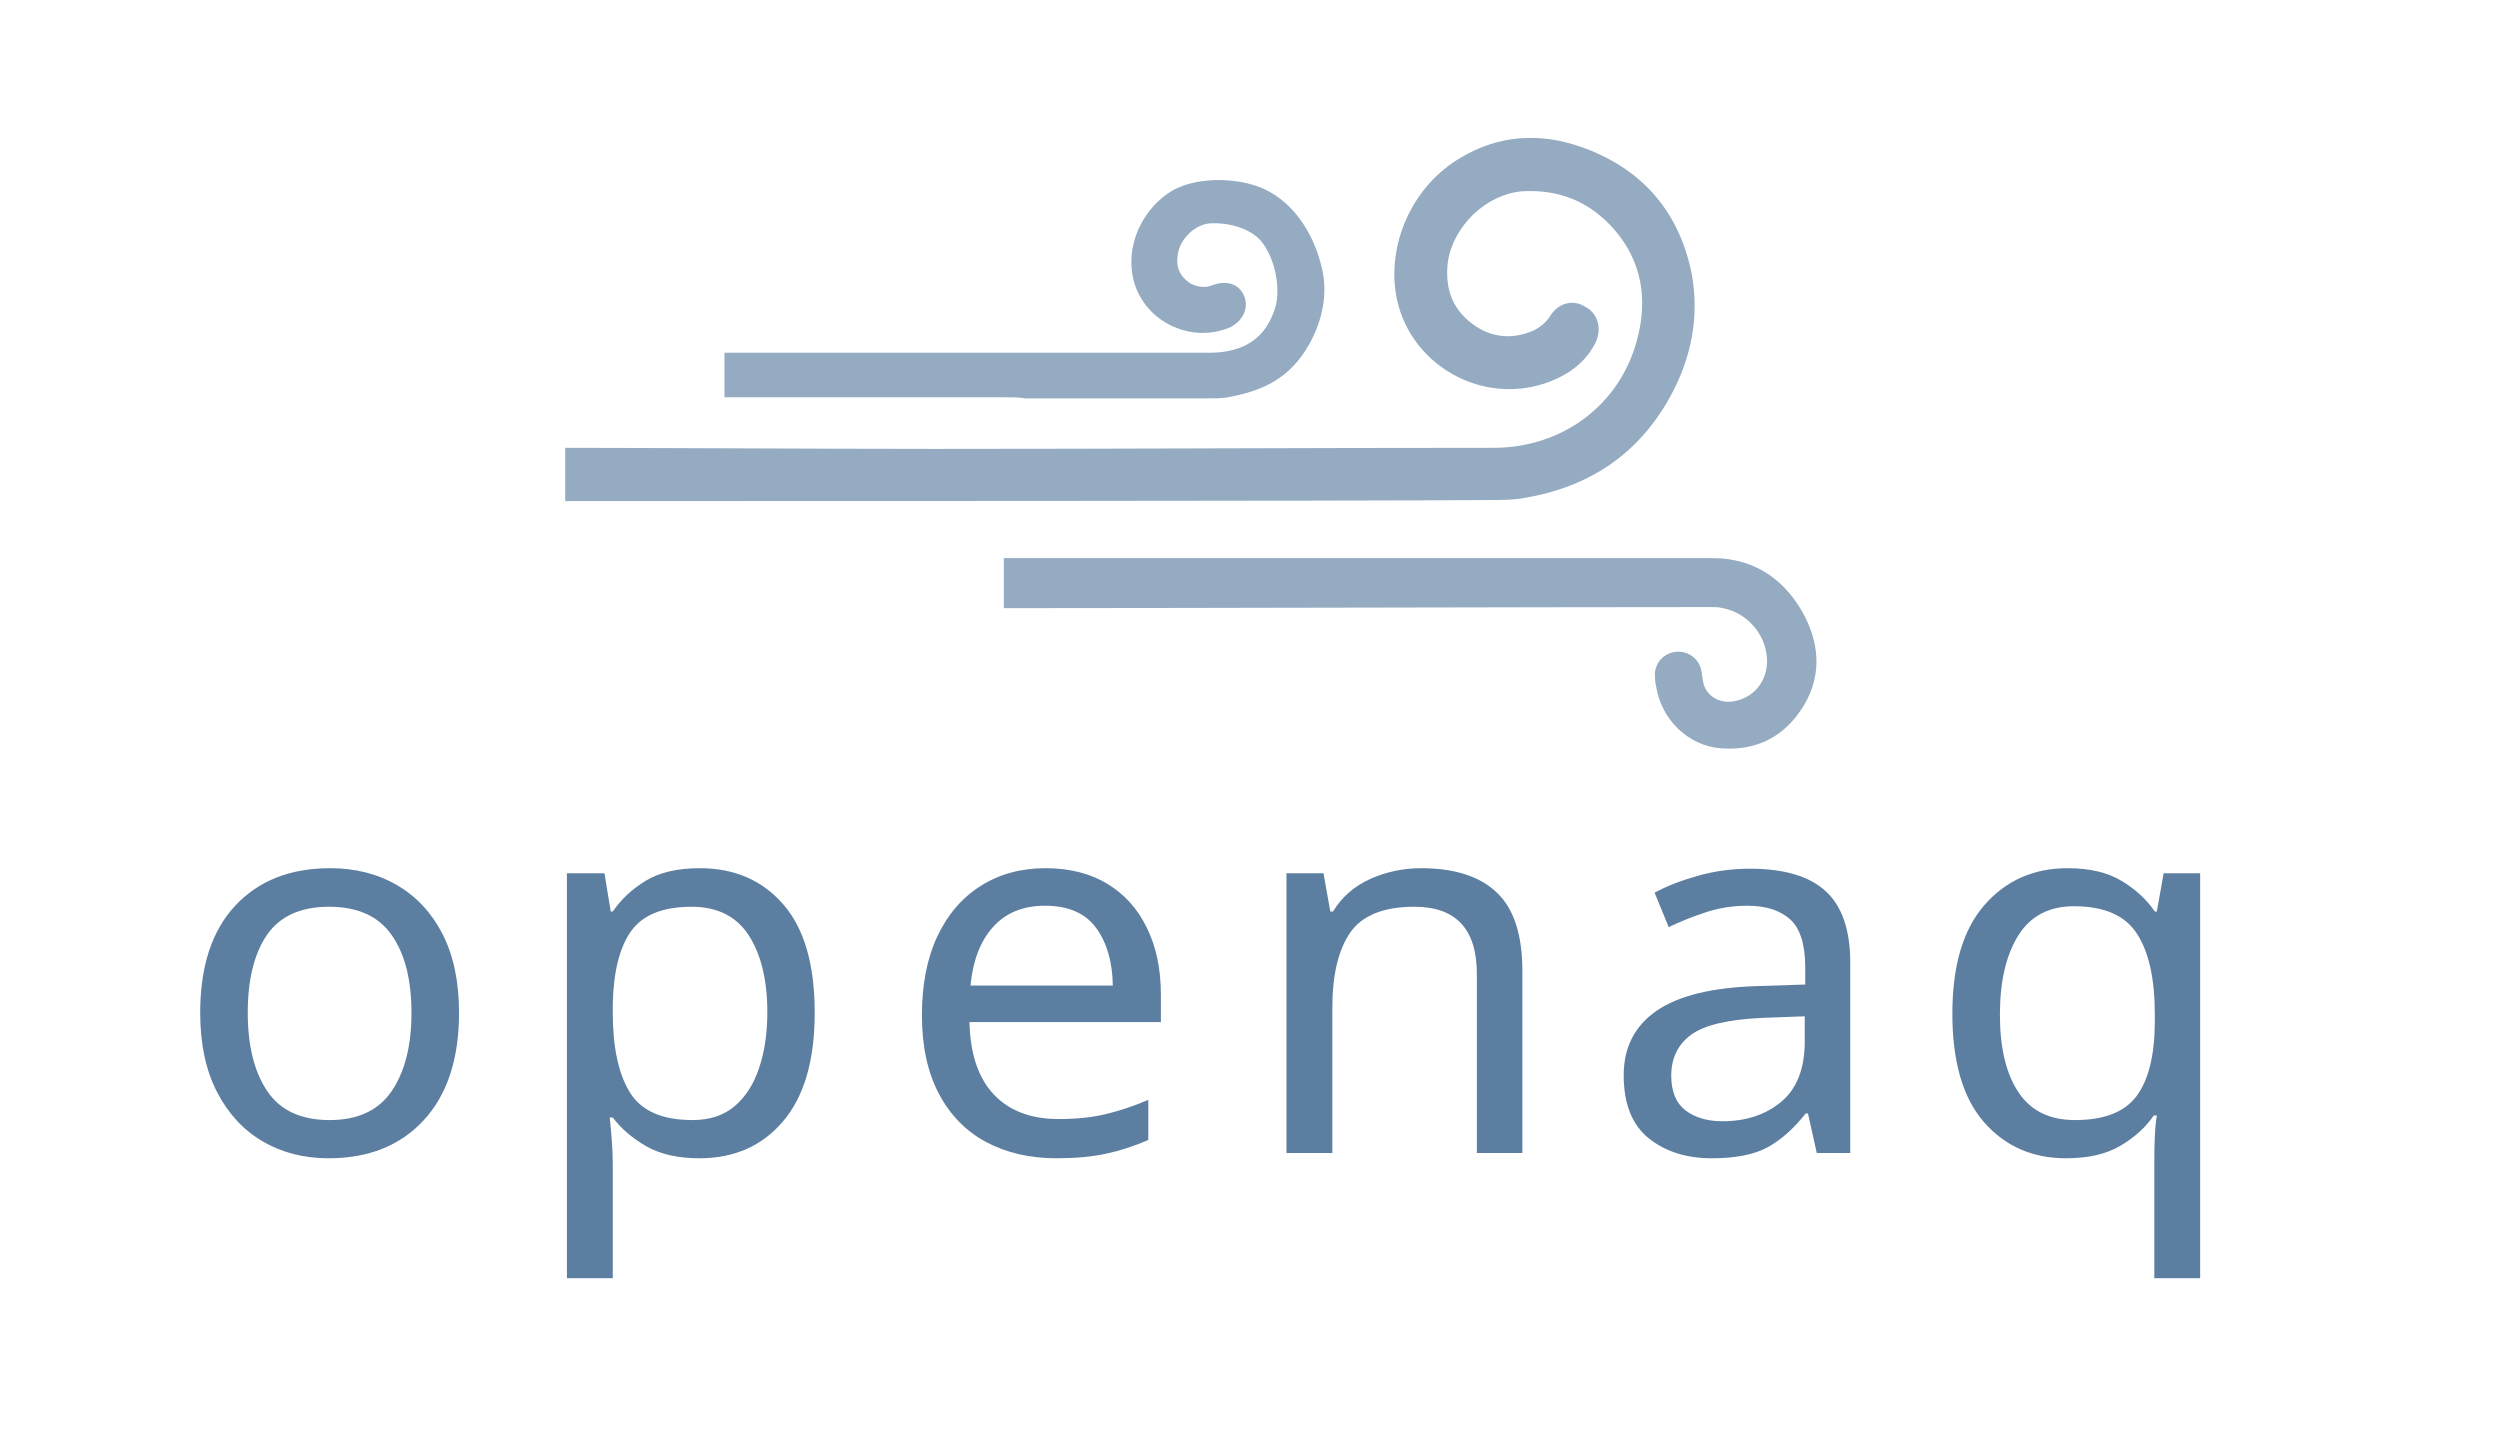
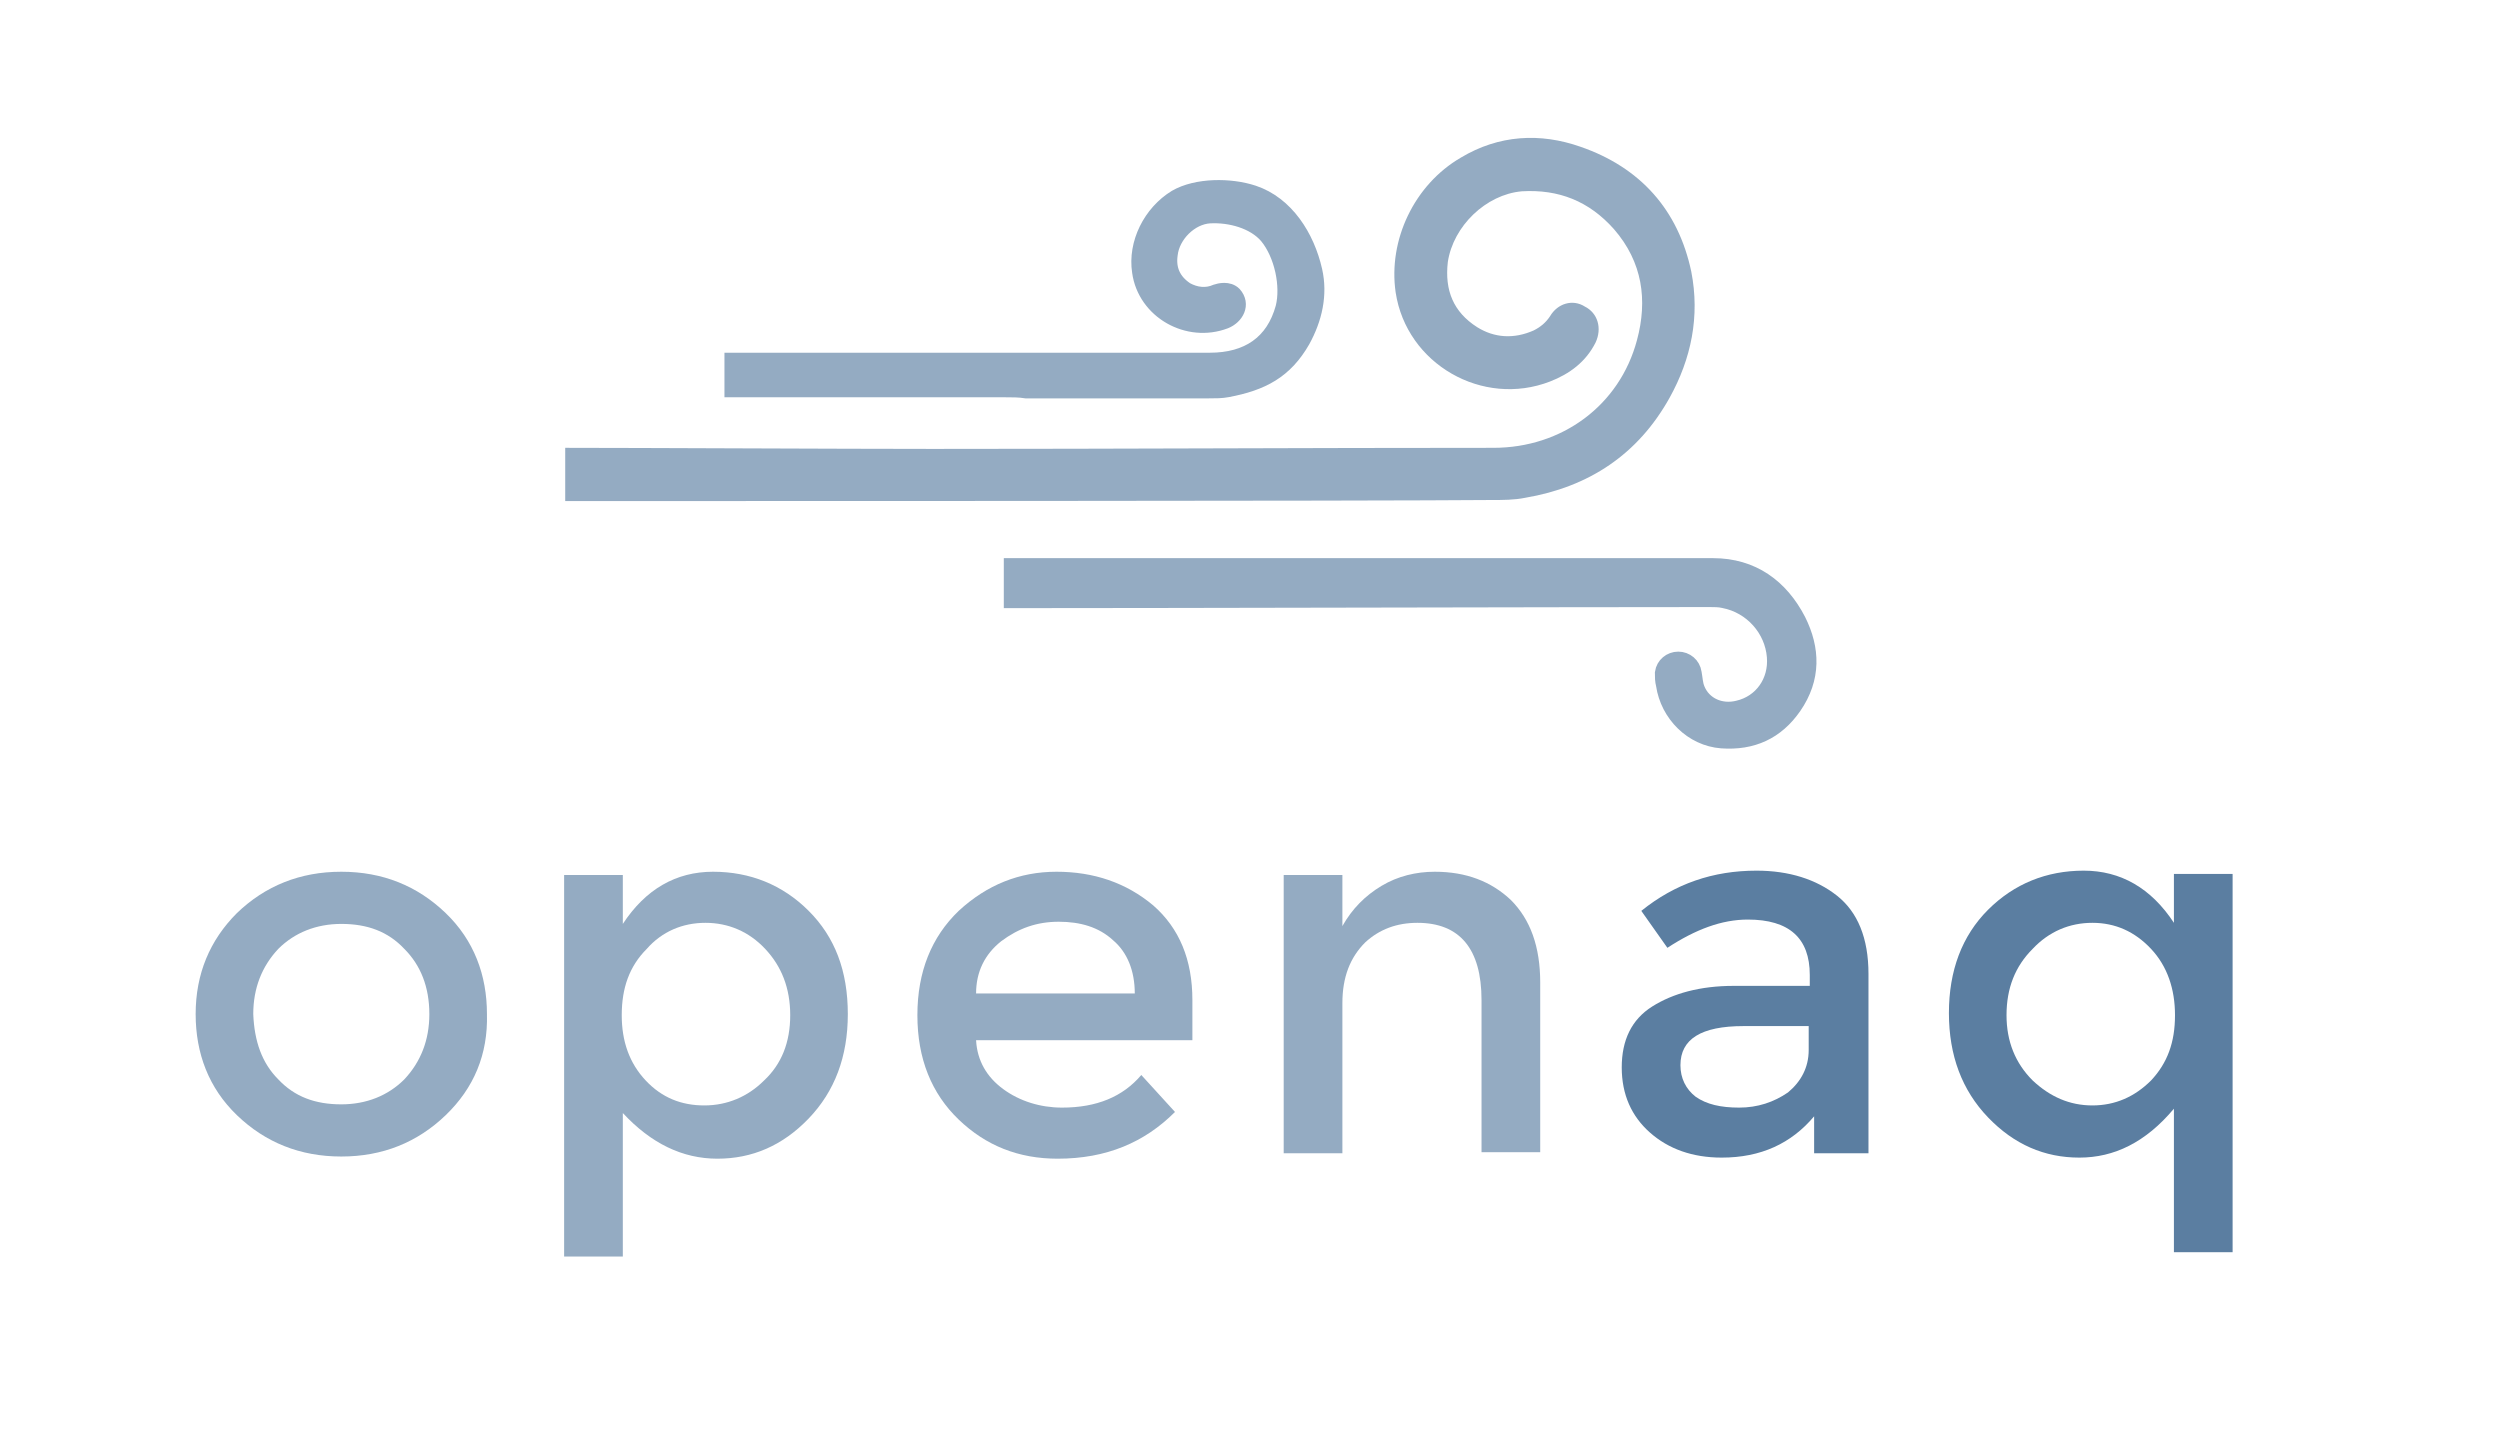
<svg xmlns="http://www.w3.org/2000/svg" version="1.1" id="Layer_1" x="0px" y="0px" viewBox="0 0 230 132" style="enable-background:new 0 0 230 132;" xml:space="preserve">
  <style type="text/css">
	.st0{opacity:0.65;fill:#5B7EA1;}
- 	.st1{font-family:'Montserrat-Regular';}
- 	.st2{font-size:47.996px;}
- 	.st3{letter-spacing:1;}
- 	.st4{letter-spacing:2;}
- 	.st5{fill:#5B7EA1;}
- 	.st6{opacity:0.65;fill:#5B7EA1;stroke:#5B7EA1;stroke-width:1.5;stroke-miterlimit:10;}
+ 	.st1{fill:#5B7EA1;}
+ 	.st2{opacity:0.65;fill:#5B7EA1;stroke:#5B7EA1;stroke-width:1.5;stroke-miterlimit:10;}
</style>
-   <text transform="matrix(1 0 0 1 15.7776 106.0773)">
-     <tspan x="0" y="0" class="st0 st1 st2">o</tspan>
-     <tspan x="32.3" y="0" class="st0 st1 st2 st3">p</tspan>
-     <tspan x="66.4" y="0" class="st0 st1 st2 st4">e</tspan>
-     <tspan x="98.5" y="0" class="st0 st1 st2 st3">n</tspan>
-     <tspan x="131.4" y="0" class="st5 st1 st2 st3">a</tspan>
-     <tspan x="161.2" y="0" class="st5 st1 st2 st4">q</tspan>
-   </text>
+   <g>
+     <path class="st0" d="M41,102.6c-2.6,2.5-5.8,3.8-9.6,3.8s-7-1.3-9.6-3.8c-2.6-2.5-3.8-5.7-3.8-9.3c0-3.7,1.3-6.8,3.8-9.3   c2.6-2.5,5.8-3.8,9.6-3.8s7,1.3,9.6,3.8c2.6,2.5,3.8,5.7,3.8,9.3C44.9,97,43.6,100.1,41,102.6z M25.6,99.3c1.5,1.6,3.4,2.3,5.8,2.3   c2.3,0,4.3-0.8,5.8-2.3c1.5-1.6,2.3-3.6,2.3-6c0-2.5-0.8-4.5-2.3-6c-1.5-1.6-3.4-2.3-5.8-2.3c-2.3,0-4.3,0.8-5.8,2.3   c-1.5,1.6-2.3,3.6-2.3,6C23.4,95.8,24.1,97.8,25.6,99.3z" />
+     <path class="st0" d="M65.6,80.2c3.4,0,6.4,1.2,8.8,3.6c2.4,2.4,3.6,5.5,3.6,9.5c0,3.9-1.2,7.1-3.6,9.6c-2.4,2.5-5.2,3.7-8.4,3.7   s-6.1-1.4-8.7-4.2v13.2h-5.4V80.5h5.4V85C59.4,81.8,62.2,80.2,65.6,80.2z M57.2,93.4c0,2.4,0.7,4.4,2.2,6c1.5,1.6,3.3,2.3,5.4,2.3   c2.1,0,4-0.8,5.5-2.3c1.6-1.5,2.4-3.5,2.4-6s-0.8-4.5-2.3-6.1c-1.5-1.6-3.4-2.4-5.5-2.4c-2.1,0-4,0.8-5.4,2.4   C57.9,88.9,57.2,90.9,57.2,93.4z" />
+     <path class="st0" d="M109.8,95.7h-20c0.1,1.9,1,3.4,2.5,4.5s3.4,1.7,5.4,1.7c3.2,0,5.6-1,7.3-3l3.1,3.4c-2.8,2.8-6.3,4.3-10.8,4.3   c-3.6,0-6.6-1.2-9.1-3.6c-2.5-2.4-3.8-5.6-3.8-9.6c0-4,1.3-7.2,3.8-9.6c2.6-2.4,5.6-3.6,9-3.6s6.4,1,8.9,3.1c2.4,2.1,3.6,5,3.6,8.7   V95.7z M89.8,91.4h14.6c0-2.1-0.7-3.8-2-4.9c-1.3-1.2-3-1.7-5-1.7c-2,0-3.7,0.6-5.3,1.8C90.6,87.8,89.8,89.4,89.8,91.4z" />
+     <path class="st0" d="M123.5,92.3v13.8h-5.4V80.5h5.4v4.7c0.9-1.6,2.1-2.8,3.6-3.7c1.5-0.9,3.2-1.3,4.9-1.3c2.9,0,5.2,0.9,7,2.6   c1.8,1.8,2.7,4.3,2.7,7.6v15.6h-5.4v-14c0-4.7-2-7.1-5.9-7.1c-1.9,0-3.5,0.6-4.8,1.8C124.2,88.1,123.5,89.9,123.5,92.3z" />
+     <path class="st1" d="M171.8,106.1h-4.9v-3.4c-2.1,2.5-4.9,3.8-8.5,3.8c-2.7,0-4.9-0.8-6.6-2.3c-1.7-1.5-2.6-3.5-2.6-6   c0-2.5,0.9-4.4,2.8-5.6c1.9-1.2,4.4-1.9,7.5-1.9h7v-1c0-3.4-1.9-5.1-5.7-5.1c-2.4,0-4.8,0.9-7.4,2.6l-2.4-3.4   c3.1-2.5,6.6-3.7,10.6-3.7c3,0,5.5,0.8,7.4,2.3c1.9,1.5,2.9,3.9,2.9,7.2V106.1z M166.4,96.6v-2.2h-6c-3.9,0-5.8,1.2-5.8,3.6   c0,1.2,0.5,2.2,1.4,2.9c1,0.7,2.3,1,4,1c1.7,0,3.2-0.5,4.5-1.4C165.7,99.5,166.4,98.2,166.4,96.6z" />
+     <path class="st1" d="M191.3,106.5c-3.2,0-6-1.2-8.4-3.7c-2.4-2.5-3.6-5.7-3.6-9.6c0-3.9,1.2-7.1,3.6-9.5c2.4-2.4,5.4-3.6,8.8-3.6   s6.2,1.6,8.3,4.8v-4.5h5.4v34.8H200v-13.2C197.4,105.1,194.5,106.5,191.3,106.5z M184.6,93.4c0,2.4,0.8,4.4,2.4,6   c1.6,1.5,3.4,2.3,5.5,2.3c2.1,0,3.9-0.8,5.4-2.3c1.5-1.6,2.2-3.5,2.2-6c0-2.4-0.7-4.5-2.2-6.1c-1.5-1.6-3.3-2.4-5.4-2.4   c-2.1,0-4,0.8-5.5,2.4C185.4,88.9,184.6,90.9,184.6,93.4z" />
+   </g>
  <path class="st0" d="M52,46.1c0-1.1,0-3.2,0-4.9c6.4,0,25.9,0.1,33.8,0.1c17.2,0,34.4-0.1,51.6-0.1c6.3,0,11.6-3.9,13.2-9.9  c1-3.7,0.5-7.2-2.1-10.2c-2.3-2.6-5.1-3.7-8.5-3.5c-3.3,0.3-6.3,3.2-6.8,6.5c-0.3,2.6,0.5,4.6,2.7,6c1.6,1,3.4,1.1,5.2,0.3  c0.6-0.3,1.1-0.7,1.5-1.3c0.7-1.2,2.1-1.6,3.2-0.9c1.2,0.6,1.6,2,1,3.3c-0.9,1.8-2.4,2.9-4.2,3.6c-6.2,2.4-13.2-1.6-14.2-8.2  c-0.7-4.8,1.7-9.9,6-12.4c3.5-2.1,7.3-2.3,11-1c5.5,1.9,9,5.8,10.2,11.5c0.8,4.1,0,8-2,11.6c-2.9,5.2-7.4,8.2-13.3,9.2  c-1,0.2-2,0.2-3,0.2C127.1,46.1,63.7,46.1,52,46.1z" />
-   <path class="st6" d="M92.4,35.8c-6.4,0-18.6,0-25,0c0-0.5,0-1.4,0-2.6c3.3,0,12.3,0,15.6,0c9.4,0,18.9,0,28.3,0  c3.5,0,5.9-1.6,6.8-4.9c0.5-2-0.1-4.9-1.5-6.6c-1.2-1.4-3.4-2-5.3-1.9c-1.8,0.1-3.5,1.8-3.7,3.6c-0.2,1.4,0.3,2.5,1.5,3.3  c0.9,0.5,1.9,0.6,2.8,0.2c0.3-0.1,1.1-0.3,1.6,0.2c0.8,0.9,0.2,2-0.8,2.4c-3.4,1.3-7.3-0.9-7.8-4.5c-0.4-2.6,1-5.4,3.3-6.8  c1.9-1.1,5-1.1,7.1-0.4c3,1,4.9,4,5.6,7.1c0.5,2.2,0,4.4-1.1,6.4c-1.6,2.8-3.7,3.9-6.9,4.5c-0.5,0.1-1.1,0.1-1.7,0.1  c-5.6,0-11.2,0-16.8,0C93.8,35.8,93.1,35.8,92.4,35.8C92.4,35.8,92.4,35.8,92.4,35.8z" />
-   <path class="st6" d="M157.6,52.1c3.6,0,6.2,1.9,7.8,5c1.3,2.6,1.4,5.3-0.4,7.9c-1.6,2.3-3.8,3.3-6.6,3.1c-2.7-0.2-4.9-2.4-5.3-5.1  c-0.1-0.4-0.1-0.7-0.1-1.1c0.1-0.7,0.7-1.2,1.4-1.2c0.7,0,1.3,0.5,1.4,1.2c0.1,0.5,0.1,1,0.3,1.5c0.6,1.5,2.2,2.2,3.8,1.8  c2.2-0.5,3.6-2.5,3.4-4.8c-0.2-2.5-2.1-4.7-4.7-5.2c-0.4-0.1-0.9-0.1-1.3-0.1c-13.1,0-51.1,0.1-64.2,0.1c0-0.7,0-1.7,0-3.1  c1.3,0,44.5,0,44.9,0C138.2,52.1,151.2,52.1,157.6,52.1z" />
+   <path class="st2" d="M92.4,35.8c-6.4,0-18.6,0-25,0c0-0.5,0-1.4,0-2.6c3.3,0,12.3,0,15.6,0c9.4,0,18.9,0,28.3,0  c3.5,0,5.9-1.6,6.8-4.9c0.5-2-0.1-4.9-1.5-6.6c-1.2-1.4-3.4-2-5.3-1.9c-1.8,0.1-3.5,1.8-3.7,3.6c-0.2,1.4,0.3,2.5,1.5,3.3  c0.9,0.5,1.9,0.6,2.8,0.2c0.3-0.1,1.1-0.3,1.6,0.2c0.8,0.9,0.2,2-0.8,2.4c-3.4,1.3-7.3-0.9-7.8-4.5c-0.4-2.6,1-5.4,3.3-6.8  c1.9-1.1,5-1.1,7.1-0.4c3,1,4.9,4,5.6,7.1c0.5,2.2,0,4.4-1.1,6.4c-1.6,2.8-3.7,3.9-6.9,4.5c-0.5,0.1-1.1,0.1-1.7,0.1  c-5.6,0-11.2,0-16.8,0C93.8,35.8,93.1,35.8,92.4,35.8C92.4,35.8,92.4,35.8,92.4,35.8z" />
+   <path class="st2" d="M157.6,52.1c3.6,0,6.2,1.9,7.8,5c1.3,2.6,1.4,5.3-0.4,7.9c-1.6,2.3-3.8,3.3-6.6,3.1c-2.7-0.2-4.9-2.4-5.3-5.1  c-0.1-0.4-0.1-0.7-0.1-1.1c0.1-0.7,0.7-1.2,1.4-1.2c0.7,0,1.3,0.5,1.4,1.2c0.1,0.5,0.1,1,0.3,1.5c0.6,1.5,2.2,2.2,3.8,1.8  c2.2-0.5,3.6-2.5,3.4-4.8c-0.2-2.5-2.1-4.7-4.7-5.2c-0.4-0.1-0.9-0.1-1.3-0.1c-13.1,0-51.1,0.1-64.2,0.1c0-0.7,0-1.7,0-3.1  c1.3,0,44.5,0,44.9,0C138.2,52.1,151.2,52.1,157.6,52.1z" />
</svg>
